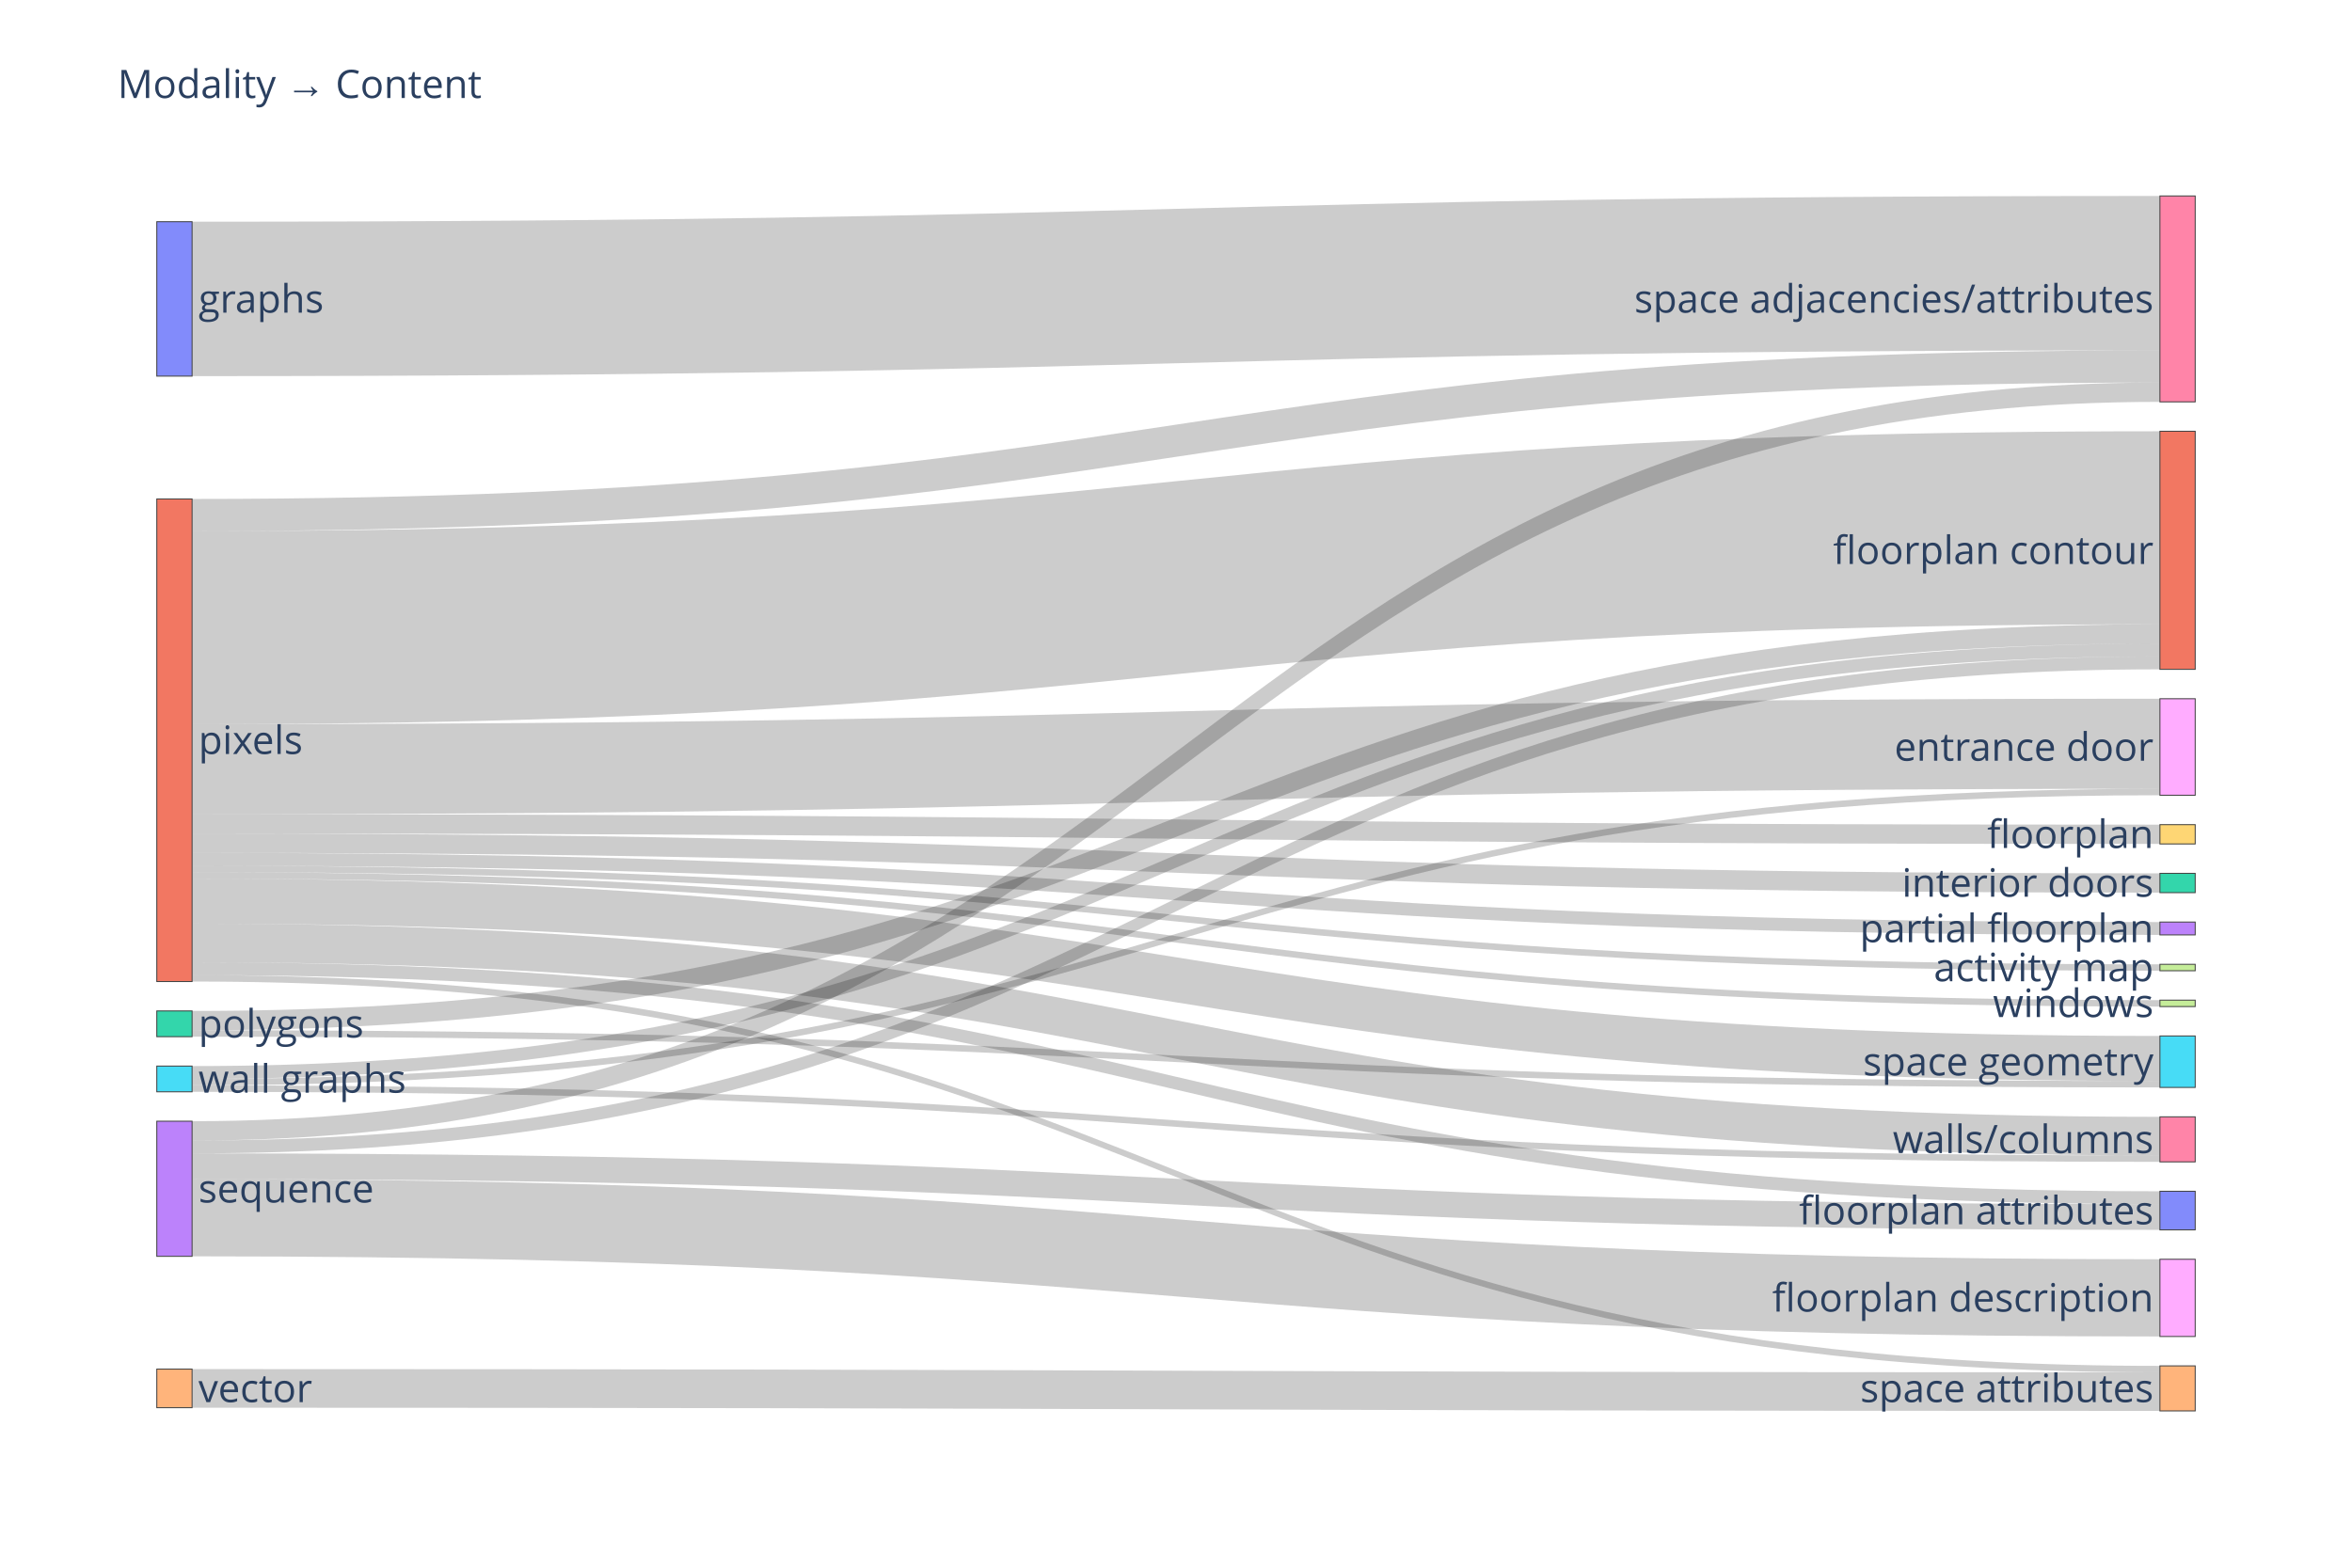
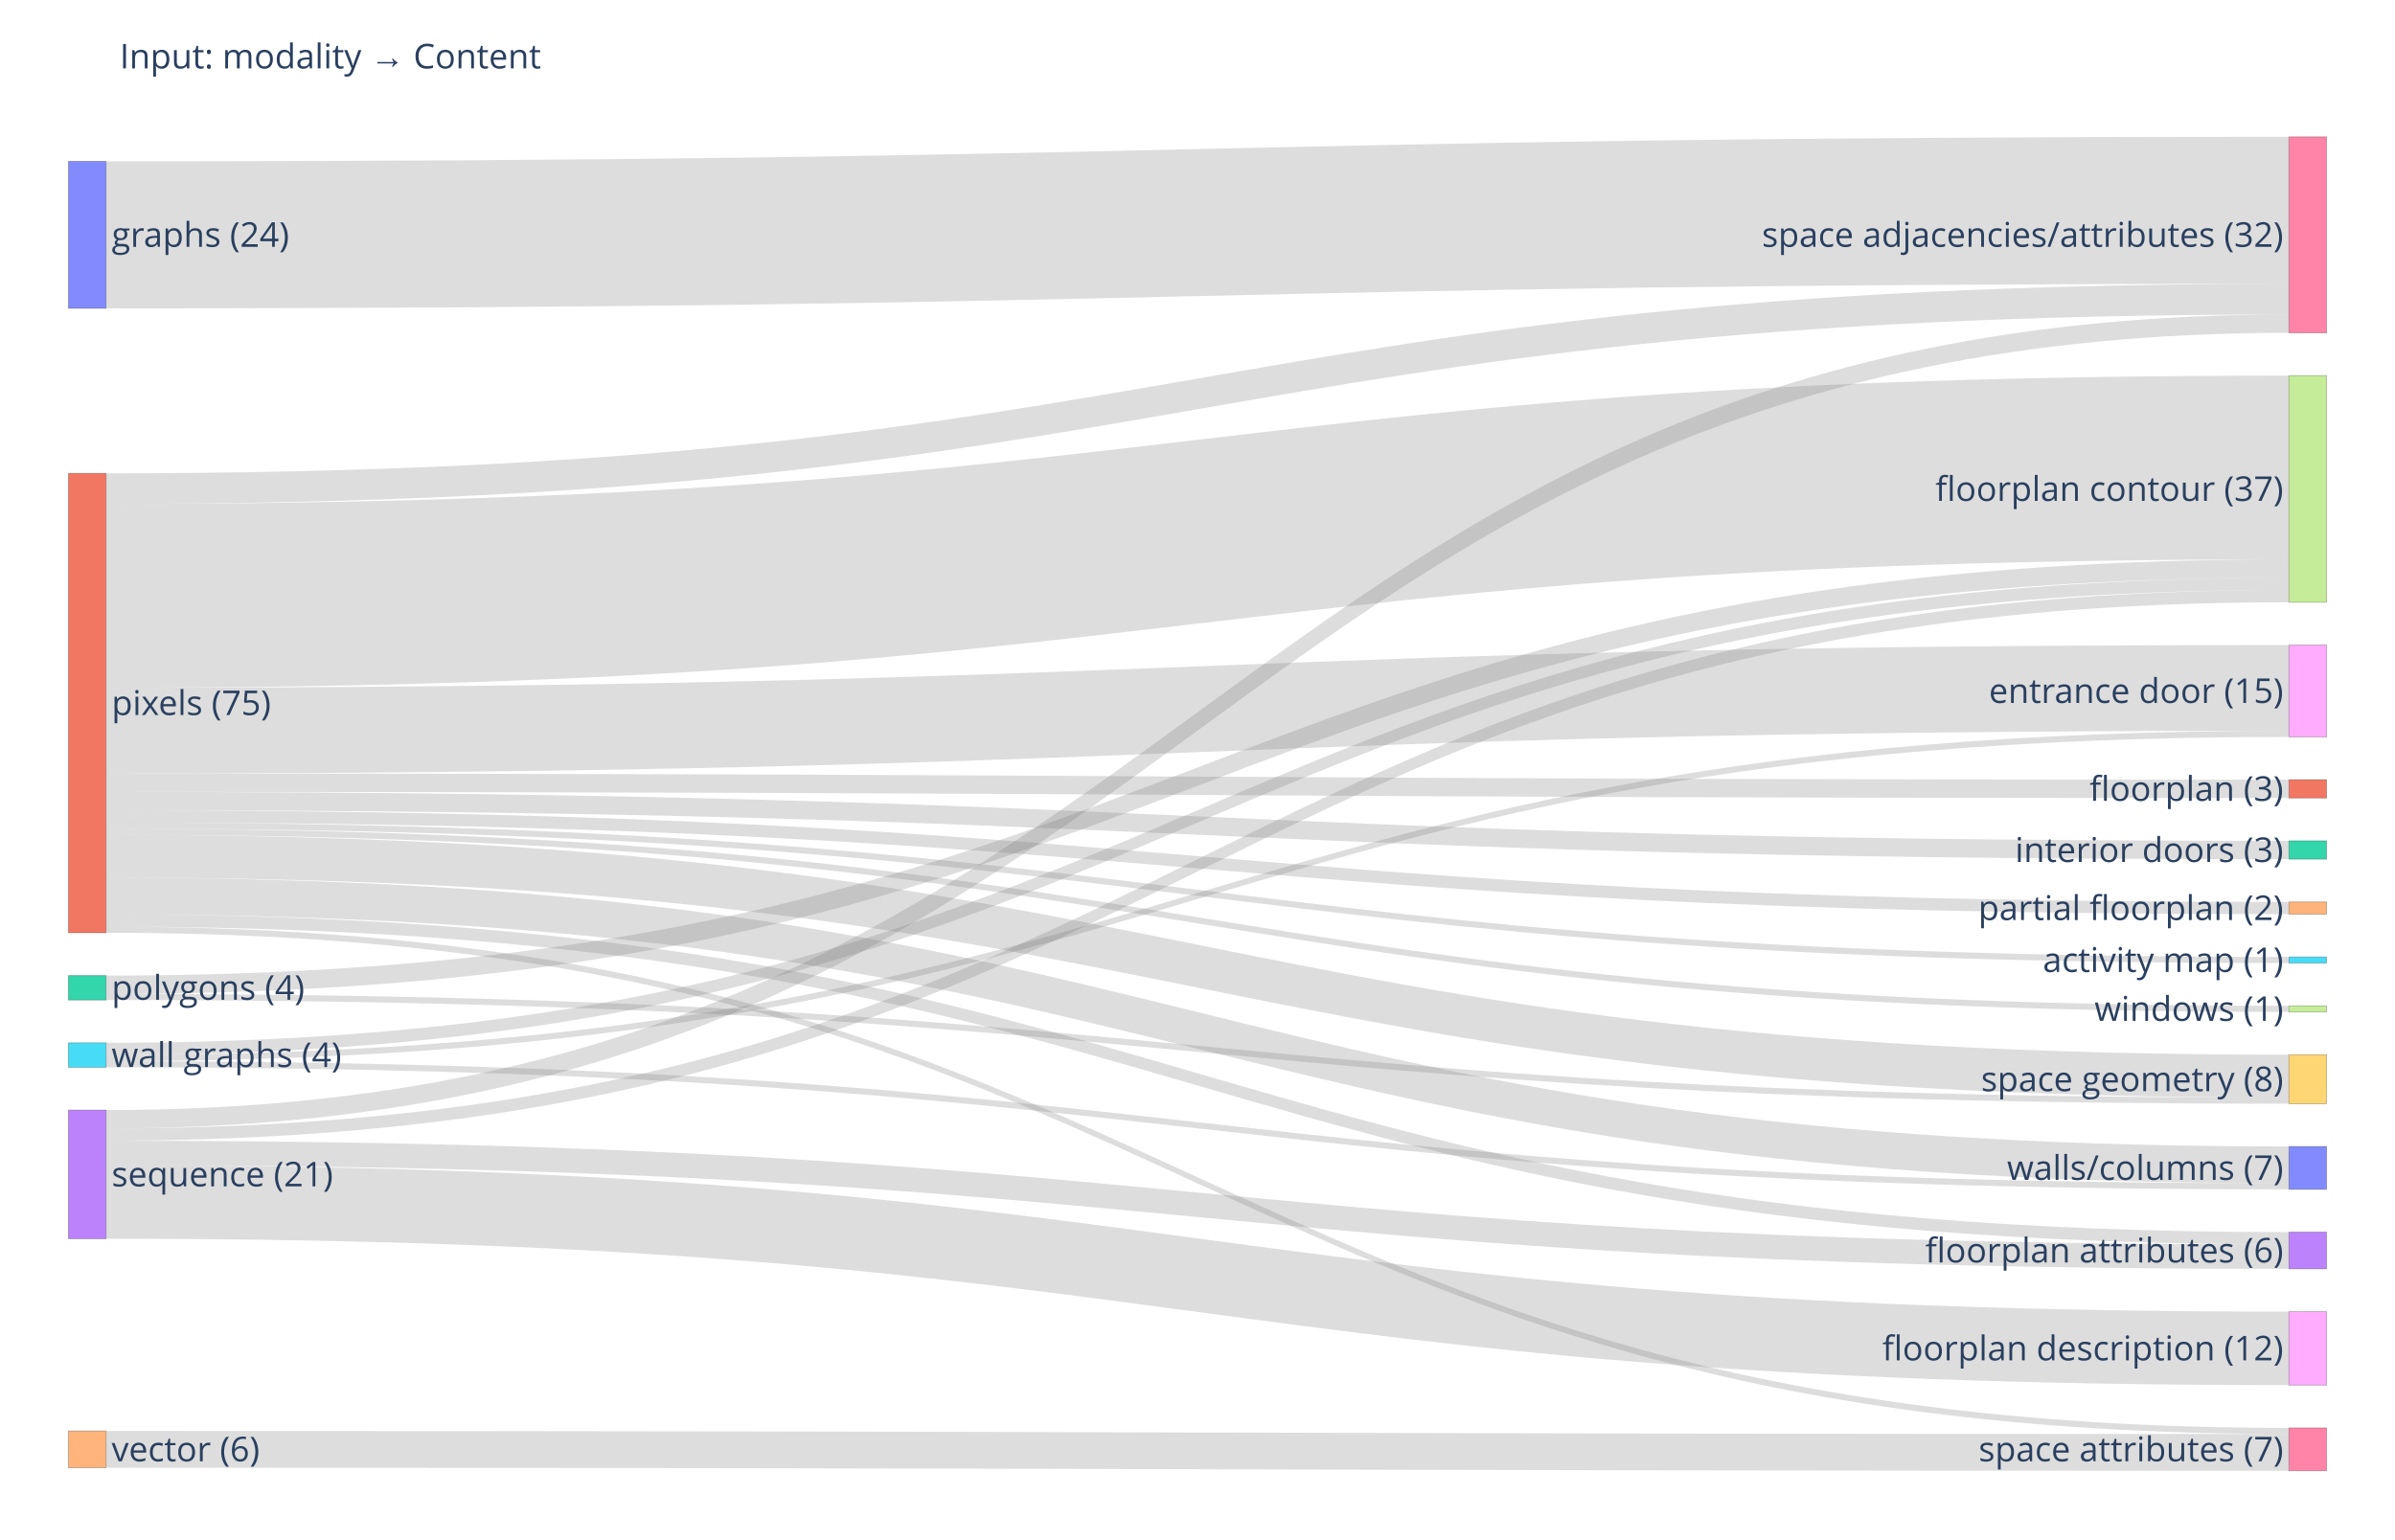
- <svg xmlns="http://www.w3.org/2000/svg" class="main-svg" width="4800" height="3200" style="" viewBox="0 0 1200 800">
-   <rect x="0" y="0" width="1200" height="800" style="fill: rgb(255, 255, 255); fill-opacity: 1;" />
-   <defs id="defs-47653d">
+ <svg xmlns="http://www.w3.org/2000/svg" class="main-svg" width="5600" height="3600" style="" viewBox="0 0 1400 900">
+   <rect x="0" y="0" width="1400" height="900" style="fill: rgb(255, 255, 255); fill-opacity: 1;" />
+   <defs id="defs-2adaa2">
    <g class="clips" />
    <g class="gradients" />
    <g class="patterns" />
  </defs>
  <g class="bglayer" />
  <g class="layer-below">
    <g class="imagelayer" />
    <g class="shapelayer" />
  </g>
  <g class="cartesianlayer" />
  <g class="polarlayer" />
  <g class="smithlayer" />
  <g class="ternarylayer" />
  <g class="geolayer" />
  <g class="funnelarealayer" />
  <g class="pielayer" />
  <g class="iciclelayer" />
  <g class="treemaplayer" />
  <g class="sunburstlayer" />
  <g class="glimages" />
-   <g class="sankey" transform="translate(80,100)matrix(1 0 0 1 0 0)" style="box-sizing: content-box; position: absolute; left: 0px; shape-rendering: geometricprecision; pointer-events: none;">
+   <g class="sankey" transform="translate(40,80)matrix(1 0 0 1 0 0)" style="box-sizing: content-box; position: absolute; left: 0px; shape-rendering: geometricprecision; pointer-events: none;">
    <g class="sankey-links" style="fill: none;">
-       <path class="sankey-link" d="M18,13.134C520,13.134 520,-4.689582056016661e-13 1022,-4.689582056016661e-13L1022,78.806C520,78.806 520,91.94 18,91.94Z" style="stroke: rgb(68, 68, 68); stroke-opacity: 1; fill: rgb(0, 0, 0); fill-opacity: 0.2; stroke-width: 0; opacity: 1;" />
-       <path class="sankey-link" d="M18,341.783C520,341.783 520,392.09 1022,392.09L1022,395.373C520,395.373 520,345.067 18,345.067Z" style="stroke: rgb(68, 68, 68); stroke-opacity: 1; fill: rgb(0, 0, 0); fill-opacity: 0.2; stroke-width: 0; opacity: 1;" />
-       <path class="sankey-link" d="M18,269.544C520,269.544 520,256.567 1022,256.567L1022,302.537C520,302.537 520,315.514 18,315.514Z" style="stroke: rgb(68, 68, 68); stroke-opacity: 1; fill: rgb(0, 0, 0); fill-opacity: 0.2; stroke-width: 0; opacity: 1;" />
-       <path class="sankey-link" d="M18,315.514C520,315.514 520,320.821 1022,320.821L1022,330.672C520,330.672 520,325.365 18,325.365Z" style="stroke: rgb(68, 68, 68); stroke-opacity: 1; fill: rgb(0, 0, 0); fill-opacity: 0.2; stroke-width: 0; opacity: 1;" />
-       <path class="sankey-link" d="M18,391.037C520,391.037 520,507.91 1022,507.91L1022,514.478C520,514.478 520,397.604 18,397.604Z" style="stroke: rgb(68, 68, 68); stroke-opacity: 1; fill: rgb(0, 0, 0); fill-opacity: 0.2; stroke-width: 0; opacity: 1;" />
-       <path class="sankey-link" d="M18,171.037C520,171.037 520,120.075 1022,120.075L1022,218.582C520,218.582 520,269.544 18,269.544Z" style="stroke: rgb(68, 68, 68); stroke-opacity: 1; fill: rgb(0, 0, 0); fill-opacity: 0.2; stroke-width: 0; opacity: 1;" />
-       <path class="sankey-link" d="M18,325.365C520,325.365 520,345.672 1022,345.672L1022,355.522C520,355.522 520,335.216 18,335.216Z" style="stroke: rgb(68, 68, 68); stroke-opacity: 1; fill: rgb(0, 0, 0); fill-opacity: 0.2; stroke-width: 0; opacity: 1;" />
-       <path class="sankey-link" d="M18,335.216C520,335.216 520,370.522 1022,370.522L1022,377.09C520,377.09 520,341.783 18,341.783Z" style="stroke: rgb(68, 68, 68); stroke-opacity: 1; fill: rgb(0, 0, 0); fill-opacity: 0.2; stroke-width: 0; opacity: 1;" />
-       <path class="sankey-link" d="M18,154.619C520,154.619 520,78.806 1022,78.806L1022,95.224C520,95.224 520,171.037 18,171.037Z" style="stroke: rgb(68, 68, 68); stroke-opacity: 1; fill: rgb(0, 0, 0); fill-opacity: 0.2; stroke-width: 0; opacity: 1;" />
-       <path class="sankey-link" d="M18,397.604C520,397.604 520,597.015 1022,597.015L1022,600.299C520,600.299 520,400.888 18,400.888Z" style="stroke: rgb(68, 68, 68); stroke-opacity: 1; fill: rgb(0, 0, 0); fill-opacity: 0.2; stroke-width: 0; opacity: 1;" />
-       <path class="sankey-link" d="M18,348.35C520,348.35 520,428.657 1022,428.657L1022,451.642C520,451.642 520,371.335 18,371.335Z" style="stroke: rgb(68, 68, 68); stroke-opacity: 1; fill: rgb(0, 0, 0); fill-opacity: 0.2; stroke-width: 0; opacity: 1;" />
-       <path class="sankey-link" d="M18,371.335C520,371.335 520,469.925 1022,469.925L1022,489.627C520,489.627 520,391.037 18,391.037Z" style="stroke: rgb(68, 68, 68); stroke-opacity: 1; fill: rgb(0, 0, 0); fill-opacity: 0.2; stroke-width: 0; opacity: 1;" />
-       <path class="sankey-link" d="M18,345.067C520,345.067 520,410.373 1022,410.373L1022,413.657C520,413.657 520,348.35 18,348.35Z" style="stroke: rgb(68, 68, 68); stroke-opacity: 1; fill: rgb(0, 0, 0); fill-opacity: 0.2; stroke-width: 0; opacity: 1;" />
-       <path class="sankey-link" d="M18,415.888C520,415.888 520,218.582 1022,218.582L1022,228.433C520,228.433 520,425.738 18,425.738Z" style="stroke: rgb(68, 68, 68); stroke-opacity: 1; fill: rgb(0, 0, 0); fill-opacity: 0.2; stroke-width: 0; opacity: 1;" />
-       <path class="sankey-link" d="M18,425.738C520,425.738 520,451.642 1022,451.642L1022,454.925C520,454.925 520,429.022 18,429.022Z" style="stroke: rgb(68, 68, 68); stroke-opacity: 1; fill: rgb(0, 0, 0); fill-opacity: 0.2; stroke-width: 0; opacity: 1;" />
-       <path class="sankey-link" d="M18,488.574C520,488.574 520,514.478 1022,514.478L1022,527.612C520,527.612 520,501.708 18,501.708Z" style="stroke: rgb(68, 68, 68); stroke-opacity: 1; fill: rgb(0, 0, 0); fill-opacity: 0.2; stroke-width: 0; opacity: 1;" />
-       <path class="sankey-link" d="M18,482.007C520,482.007 520,235 1022,235L1022,241.567C520,241.567 520,488.574 18,488.574Z" style="stroke: rgb(68, 68, 68); stroke-opacity: 1; fill: rgb(0, 0, 0); fill-opacity: 0.2; stroke-width: 0; opacity: 1;" />
-       <path class="sankey-link" d="M18,501.708C520,501.708 520,542.612 1022,542.612L1022,582.015C520,582.015 520,541.111 18,541.111Z" style="stroke: rgb(68, 68, 68); stroke-opacity: 1; fill: rgb(0, 0, 0); fill-opacity: 0.2; stroke-width: 0; opacity: 1;" />
-       <path class="sankey-link" d="M18,472.156C520,472.156 520,95.224 1022,95.224L1022,105.075C520,105.075 520,482.007 18,482.007Z" style="stroke: rgb(68, 68, 68); stroke-opacity: 1; fill: rgb(0, 0, 0); fill-opacity: 0.2; stroke-width: 0; opacity: 1;" />
-       <path class="sankey-link" d="M18,598.657C520,598.657 520,600.299 1022,600.299L1022,620C520,620 520,618.358 18,618.358Z" style="stroke: rgb(68, 68, 68); stroke-opacity: 1; fill: rgb(0, 0, 0); fill-opacity: 0.2; stroke-width: 0; opacity: 1;" />
-       <path class="sankey-link" d="M18,450.589C520,450.589 520,302.537 1022,302.537L1022,305.821C520,305.821 520,453.873 18,453.873Z" style="stroke: rgb(68, 68, 68); stroke-opacity: 1; fill: rgb(0, 0, 0); fill-opacity: 0.2; stroke-width: 0; opacity: 1;" />
-       <path class="sankey-link" d="M18,444.022C520,444.022 520,228.433 1022,228.433L1022,235C520,235 520,450.589 18,450.589Z" style="stroke: rgb(68, 68, 68); stroke-opacity: 1; fill: rgb(0, 0, 0); fill-opacity: 0.2; stroke-width: 0; opacity: 1;" />
-       <path class="sankey-link" d="M18,453.873C520,453.873 520,489.627 1022,489.627L1022,492.91C520,492.91 520,457.156 18,457.156Z" style="stroke: rgb(68, 68, 68); stroke-opacity: 1; fill: rgb(0, 0, 0); fill-opacity: 0.2; stroke-width: 0; opacity: 1;" />
+       <path class="sankey-link" d="M22,14.328C660,14.328 660,-2.842170943040401e-14 1298,-2.842170943040401e-14L1298,85.97C660,85.97 660,100.299 22,100.299Z" style="stroke: rgb(68, 68, 68); stroke-opacity: 1; fill: rgb(120, 120, 120); fill-opacity: 0.25; stroke-width: 0; opacity: 1;" />
+       <path class="sankey-link" d="M22,214.683C660,214.683 660,139.627 1298,139.627L1298,247.09C660,247.09 660,322.145 22,322.145Z" style="stroke: rgb(68, 68, 68); stroke-opacity: 1; fill: rgb(120, 120, 120); fill-opacity: 0.25; stroke-width: 0; opacity: 1;" />
+       <path class="sankey-link" d="M22,322.145C660,322.145 660,297.164 1298,297.164L1298,347.313C660,347.313 660,372.295 22,372.295Z" style="stroke: rgb(68, 68, 68); stroke-opacity: 1; fill: rgb(120, 120, 120); fill-opacity: 0.25; stroke-width: 0; opacity: 1;" />
+       <path class="sankey-link" d="M22,408.115C660,408.115 660,536.716 1298,536.716L1298,561.791C660,561.791 660,433.19 22,433.19Z" style="stroke: rgb(68, 68, 68); stroke-opacity: 1; fill: rgb(120, 120, 120); fill-opacity: 0.25; stroke-width: 0; opacity: 1;" />
+       <path class="sankey-link" d="M22,433.19C660,433.19 660,590.373 1298,590.373L1298,611.866C660,611.866 660,454.683 22,454.683Z" style="stroke: rgb(68, 68, 68); stroke-opacity: 1; fill: rgb(120, 120, 120); fill-opacity: 0.25; stroke-width: 0; opacity: 1;" />
+       <path class="sankey-link" d="M22,196.772C660,196.772 660,85.97 1298,85.97L1298,103.881C660,103.881 660,214.683 22,214.683Z" style="stroke: rgb(68, 68, 68); stroke-opacity: 1; fill: rgb(120, 120, 120); fill-opacity: 0.25; stroke-width: 0; opacity: 1;" />
+       <path class="sankey-link" d="M22,372.295C660,372.295 660,375.896 1298,375.896L1298,386.642C660,386.642 660,383.041 22,383.041Z" style="stroke: rgb(68, 68, 68); stroke-opacity: 1; fill: rgb(120, 120, 120); fill-opacity: 0.25; stroke-width: 0; opacity: 1;" />
+       <path class="sankey-link" d="M22,383.041C660,383.041 660,411.642 1298,411.642L1298,422.388C660,422.388 660,393.787 22,393.787Z" style="stroke: rgb(68, 68, 68); stroke-opacity: 1; fill: rgb(120, 120, 120); fill-opacity: 0.25; stroke-width: 0; opacity: 1;" />
+       <path class="sankey-link" d="M22,454.683C660,454.683 660,640.448 1298,640.448L1298,647.612C660,647.612 660,461.847 22,461.847Z" style="stroke: rgb(68, 68, 68); stroke-opacity: 1; fill: rgb(120, 120, 120); fill-opacity: 0.25; stroke-width: 0; opacity: 1;" />
+       <path class="sankey-link" d="M22,393.787C660,393.787 660,447.388 1298,447.388L1298,454.552C660,454.552 660,400.951 22,400.951Z" style="stroke: rgb(68, 68, 68); stroke-opacity: 1; fill: rgb(120, 120, 120); fill-opacity: 0.25; stroke-width: 0; opacity: 1;" />
+       <path class="sankey-link" d="M22,400.951C660,400.951 660,479.552 1298,479.552L1298,483.134C660,483.134 660,404.533 22,404.533Z" style="stroke: rgb(68, 68, 68); stroke-opacity: 1; fill: rgb(120, 120, 120); fill-opacity: 0.25; stroke-width: 0; opacity: 1;" />
+       <path class="sankey-link" d="M22,461.847C660,461.847 660,754.925 1298,754.925L1298,758.507C660,758.507 660,465.429 22,465.429Z" style="stroke: rgb(68, 68, 68); stroke-opacity: 1; fill: rgb(120, 120, 120); fill-opacity: 0.25; stroke-width: 0; opacity: 1;" />
+       <path class="sankey-link" d="M22,404.533C660,404.533 660,508.134 1298,508.134L1298,511.716C660,511.716 660,408.115 22,408.115Z" style="stroke: rgb(68, 68, 68); stroke-opacity: 1; fill: rgb(120, 120, 120); fill-opacity: 0.25; stroke-width: 0; opacity: 1;" />
+       <path class="sankey-link" d="M22,490.429C660,490.429 660,247.09 1298,247.09L1298,257.836C660,257.836 660,501.175 22,501.175Z" style="stroke: rgb(68, 68, 68); stroke-opacity: 1; fill: rgb(120, 120, 120); fill-opacity: 0.25; stroke-width: 0; opacity: 1;" />
+       <path class="sankey-link" d="M22,501.175C660,501.175 660,561.791 1298,561.791L1298,565.373C660,565.373 660,504.757 22,504.757Z" style="stroke: rgb(68, 68, 68); stroke-opacity: 1; fill: rgb(120, 120, 120); fill-opacity: 0.25; stroke-width: 0; opacity: 1;" />
+       <path class="sankey-link" d="M22,601.324C660,601.324 660,686.94 1298,686.94L1298,729.925C660,729.925 660,644.309 22,644.309Z" style="stroke: rgb(68, 68, 68); stroke-opacity: 1; fill: rgb(120, 120, 120); fill-opacity: 0.25; stroke-width: 0; opacity: 1;" />
+       <path class="sankey-link" d="M22,586.996C660,586.996 660,647.612 1298,647.612L1298,661.94C660,661.94 660,601.324 22,601.324Z" style="stroke: rgb(68, 68, 68); stroke-opacity: 1; fill: rgb(120, 120, 120); fill-opacity: 0.25; stroke-width: 0; opacity: 1;" />
+       <path class="sankey-link" d="M22,569.086C660,569.086 660,103.881 1298,103.881L1298,114.627C660,114.627 660,579.832 22,579.832Z" style="stroke: rgb(68, 68, 68); stroke-opacity: 1; fill: rgb(120, 120, 120); fill-opacity: 0.25; stroke-width: 0; opacity: 1;" />
+       <path class="sankey-link" d="M22,579.832C660,579.832 660,265 1298,265L1298,272.164C660,272.164 660,586.996 22,586.996Z" style="stroke: rgb(68, 68, 68); stroke-opacity: 1; fill: rgb(120, 120, 120); fill-opacity: 0.25; stroke-width: 0; opacity: 1;" />
+       <path class="sankey-link" d="M22,756.716C660,756.716 660,758.507 1298,758.507L1298,780C660,780 660,778.209 22,778.209Z" style="stroke: rgb(68, 68, 68); stroke-opacity: 1; fill: rgb(120, 120, 120); fill-opacity: 0.25; stroke-width: 0; opacity: 1;" />
+       <path class="sankey-link" d="M22,529.757C660,529.757 660,257.836 1298,257.836L1298,265C660,265 660,536.921 22,536.921Z" style="stroke: rgb(68, 68, 68); stroke-opacity: 1; fill: rgb(120, 120, 120); fill-opacity: 0.25; stroke-width: 0; opacity: 1;" />
+       <path class="sankey-link" d="M22,536.921C660,536.921 660,347.313 1298,347.313L1298,350.896C660,350.896 660,540.503 22,540.503Z" style="stroke: rgb(68, 68, 68); stroke-opacity: 1; fill: rgb(120, 120, 120); fill-opacity: 0.25; stroke-width: 0; opacity: 1;" />
+       <path class="sankey-link" d="M22,540.503C660,540.503 660,611.866 1298,611.866L1298,615.448C660,615.448 660,544.086 22,544.086Z" style="stroke: rgb(68, 68, 68); stroke-opacity: 1; fill: rgb(120, 120, 120); fill-opacity: 0.25; stroke-width: 0; opacity: 1;" />
    </g>
    <g class="sankey-node-set" style="cursor: move;">
-       <g class="sankey-node" transform="translate(0.000,13.134)" style="opacity: 1;">
-         <rect class="node-rect" width="18" height="78.806" style="stroke-width: 0.5; stroke: rgb(68, 68, 68); stroke-opacity: 1; fill: rgb(99, 110, 250); fill-opacity: 0.8;" />
-         <text class="node-label" data-notex="1" x="0" y="0" text-anchor="start" transform="translate(21.25,46.40299)" style="cursor: default; font-family: 'Open Sans', verdana, arial, sans-serif; font-size: 20px; fill: rgb(42, 63, 95); fill-opacity: 1; text-shadow: rgb(255, 255, 255) 1px 1px 1px, rgb(255, 255, 255) -1px -1px 1px, rgb(255, 255, 255) 1px -1px 1px, rgb(255, 255, 255) -1px 1px 1px; white-space: pre;">graphs</text>
+       <g class="sankey-node" transform="translate(0.000,14.328)" style="opacity: 1;">
+         <rect class="node-rect" width="22" height="85.97" style="stroke-width: 0.5; stroke: rgb(0, 0, 0); stroke-opacity: 0.25; fill: rgb(99, 110, 250); fill-opacity: 0.8;" />
+         <text class="node-label" data-notex="1" x="0" y="0" text-anchor="start" transform="translate(25.25,49.98507)" style="cursor: default; font-family: 'Open Sans', verdana, arial, sans-serif; font-size: 20px; fill: rgb(42, 63, 95); fill-opacity: 1; text-shadow: rgb(255, 255, 255) 1px 1px 1px, rgb(255, 255, 255) -1px -1px 1px, rgb(255, 255, 255) 1px -1px 1px, rgb(255, 255, 255) -1px 1px 1px; white-space: pre;">graphs (24)</text>
      </g>
-       <g class="sankey-node" transform="translate(0.000,154.619)" style="opacity: 1;">
-         <rect class="node-rect" width="18" height="246.269" style="stroke-width: 0.5; stroke: rgb(68, 68, 68); stroke-opacity: 1; fill: rgb(239, 85, 59); fill-opacity: 0.8;" />
-         <text class="node-label" data-notex="1" x="0" y="0" text-anchor="start" transform="translate(21.25,130.1343)" style="cursor: default; font-family: 'Open Sans', verdana, arial, sans-serif; font-size: 20px; fill: rgb(42, 63, 95); fill-opacity: 1; text-shadow: rgb(255, 255, 255) 1px 1px 1px, rgb(255, 255, 255) -1px -1px 1px, rgb(255, 255, 255) 1px -1px 1px, rgb(255, 255, 255) -1px 1px 1px; white-space: pre;">pixels</text>
+       <g class="sankey-node" transform="translate(0.000,196.772)" style="opacity: 1;">
+         <rect class="node-rect" width="22" height="268.657" style="stroke-width: 0.5; stroke: rgb(0, 0, 0); stroke-opacity: 0.25; fill: rgb(239, 85, 59); fill-opacity: 0.8;" />
+         <text class="node-label" data-notex="1" x="0" y="0" text-anchor="start" transform="translate(25.25,141.3284)" style="cursor: default; font-family: 'Open Sans', verdana, arial, sans-serif; font-size: 20px; fill: rgb(42, 63, 95); fill-opacity: 1; text-shadow: rgb(255, 255, 255) 1px 1px 1px, rgb(255, 255, 255) -1px -1px 1px, rgb(255, 255, 255) 1px -1px 1px, rgb(255, 255, 255) -1px 1px 1px; white-space: pre;">pixels (75)</text>
      </g>
-       <g class="sankey-node" transform="translate(0.000,415.888)" style="opacity: 1;">
-         <rect class="node-rect" width="18" height="13.134" style="stroke-width: 0.5; stroke: rgb(68, 68, 68); stroke-opacity: 1; fill: rgb(0, 204, 150); fill-opacity: 0.8;" />
-         <text class="node-label" data-notex="1" x="0" y="0" text-anchor="start" transform="translate(21.25,13.56716)" style="cursor: default; font-family: 'Open Sans', verdana, arial, sans-serif; font-size: 20px; fill: rgb(42, 63, 95); fill-opacity: 1; text-shadow: rgb(255, 255, 255) 1px 1px 1px, rgb(255, 255, 255) -1px -1px 1px, rgb(255, 255, 255) 1px -1px 1px, rgb(255, 255, 255) -1px 1px 1px; white-space: pre;">polygons</text>
+       <g class="sankey-node" transform="translate(0.000,490.429)" style="opacity: 1;">
+         <rect class="node-rect" width="22" height="14.328" style="stroke-width: 0.5; stroke: rgb(0, 0, 0); stroke-opacity: 0.25; fill: rgb(0, 204, 150); fill-opacity: 0.8;" />
+         <text class="node-label" data-notex="1" x="0" y="0" text-anchor="start" transform="translate(25.25,14.16418)" style="cursor: default; font-family: 'Open Sans', verdana, arial, sans-serif; font-size: 20px; fill: rgb(42, 63, 95); fill-opacity: 1; text-shadow: rgb(255, 255, 255) 1px 1px 1px, rgb(255, 255, 255) -1px -1px 1px, rgb(255, 255, 255) 1px -1px 1px, rgb(255, 255, 255) -1px 1px 1px; white-space: pre;">polygons (4)</text>
      </g>
-       <g class="sankey-node" transform="translate(0.000,472.156)" style="opacity: 1;">
-         <rect class="node-rect" width="18" height="68.955" style="stroke-width: 0.5; stroke: rgb(68, 68, 68); stroke-opacity: 1; fill: rgb(171, 99, 250); fill-opacity: 0.8;" />
-         <text class="node-label" data-notex="1" x="0" y="0" text-anchor="start" transform="translate(21.25,41.47761)" style="cursor: default; font-family: 'Open Sans', verdana, arial, sans-serif; font-size: 20px; fill: rgb(42, 63, 95); fill-opacity: 1; text-shadow: rgb(255, 255, 255) 1px 1px 1px, rgb(255, 255, 255) -1px -1px 1px, rgb(255, 255, 255) 1px -1px 1px, rgb(255, 255, 255) -1px 1px 1px; white-space: pre;">sequence</text>
+       <g class="sankey-node" transform="translate(0.000,569.086)" style="opacity: 1;">
+         <rect class="node-rect" width="22" height="75.224" style="stroke-width: 0.5; stroke: rgb(0, 0, 0); stroke-opacity: 0.25; fill: rgb(171, 99, 250); fill-opacity: 0.8;" />
+         <text class="node-label" data-notex="1" x="0" y="0" text-anchor="start" transform="translate(25.25,44.61194)" style="cursor: default; font-family: 'Open Sans', verdana, arial, sans-serif; font-size: 20px; fill: rgb(42, 63, 95); fill-opacity: 1; text-shadow: rgb(255, 255, 255) 1px 1px 1px, rgb(255, 255, 255) -1px -1px 1px, rgb(255, 255, 255) 1px -1px 1px, rgb(255, 255, 255) -1px 1px 1px; white-space: pre;">sequence (21)</text>
      </g>
-       <g class="sankey-node" transform="translate(0.000,598.657)" style="opacity: 1;">
-         <rect class="node-rect" width="18" height="19.701" style="stroke-width: 0.5; stroke: rgb(68, 68, 68); stroke-opacity: 1; fill: rgb(255, 161, 90); fill-opacity: 0.8;" />
-         <text class="node-label" data-notex="1" x="0" y="0" text-anchor="start" transform="translate(21.25,16.85075)" style="cursor: default; font-family: 'Open Sans', verdana, arial, sans-serif; font-size: 20px; fill: rgb(42, 63, 95); fill-opacity: 1; text-shadow: rgb(255, 255, 255) 1px 1px 1px, rgb(255, 255, 255) -1px -1px 1px, rgb(255, 255, 255) 1px -1px 1px, rgb(255, 255, 255) -1px 1px 1px; white-space: pre;">vector</text>
+       <g class="sankey-node" transform="translate(0.000,756.716)" style="opacity: 1;">
+         <rect class="node-rect" width="22" height="21.493" style="stroke-width: 0.5; stroke: rgb(0, 0, 0); stroke-opacity: 0.25; fill: rgb(255, 161, 90); fill-opacity: 0.8;" />
+         <text class="node-label" data-notex="1" x="0" y="0" text-anchor="start" transform="translate(25.25,17.74627)" style="cursor: default; font-family: 'Open Sans', verdana, arial, sans-serif; font-size: 20px; fill: rgb(42, 63, 95); fill-opacity: 1; text-shadow: rgb(255, 255, 255) 1px 1px 1px, rgb(255, 255, 255) -1px -1px 1px, rgb(255, 255, 255) 1px -1px 1px, rgb(255, 255, 255) -1px 1px 1px; white-space: pre;">vector (6)</text>
      </g>
-       <g class="sankey-node" transform="translate(0.000,444.022)" style="opacity: 1;">
-         <rect class="node-rect" width="18" height="13.134" style="stroke-width: 0.5; stroke: rgb(68, 68, 68); stroke-opacity: 1; fill: rgb(25, 211, 243); fill-opacity: 0.8;" />
-         <text class="node-label" data-notex="1" x="0" y="0" text-anchor="start" transform="translate(21.25,13.56716)" style="cursor: default; font-family: 'Open Sans', verdana, arial, sans-serif; font-size: 20px; fill: rgb(42, 63, 95); fill-opacity: 1; text-shadow: rgb(255, 255, 255) 1px 1px 1px, rgb(255, 255, 255) -1px -1px 1px, rgb(255, 255, 255) 1px -1px 1px, rgb(255, 255, 255) -1px 1px 1px; white-space: pre;">wall graphs</text>
+       <g class="sankey-node" transform="translate(0.000,529.757)" style="opacity: 1;">
+         <rect class="node-rect" width="22" height="14.328" style="stroke-width: 0.5; stroke: rgb(0, 0, 0); stroke-opacity: 0.25; fill: rgb(25, 211, 243); fill-opacity: 0.8;" />
+         <text class="node-label" data-notex="1" x="0" y="0" text-anchor="start" transform="translate(25.25,14.16418)" style="cursor: default; font-family: 'Open Sans', verdana, arial, sans-serif; font-size: 20px; fill: rgb(42, 63, 95); fill-opacity: 1; text-shadow: rgb(255, 255, 255) 1px 1px 1px, rgb(255, 255, 255) -1px -1px 1px, rgb(255, 255, 255) 1px -1px 1px, rgb(255, 255, 255) -1px 1px 1px; white-space: pre;">wall graphs (4)</text>
      </g>
-       <g class="sankey-node" transform="translate(1022.000,-0.000)" style="opacity: 1;">
-         <rect class="node-rect" width="18" height="105.075" style="stroke-width: 0.5; stroke: rgb(68, 68, 68); stroke-opacity: 1; fill: rgb(255, 102, 146); fill-opacity: 0.8;" />
-         <text class="node-label" data-notex="1" x="0" y="0" text-anchor="end" transform="translate(-3.25,59.53731)" style="cursor: default; font-family: 'Open Sans', verdana, arial, sans-serif; font-size: 20px; fill: rgb(42, 63, 95); fill-opacity: 1; text-shadow: rgb(255, 255, 255) 1px 1px 1px, rgb(255, 255, 255) -1px -1px 1px, rgb(255, 255, 255) 1px -1px 1px, rgb(255, 255, 255) -1px 1px 1px; white-space: pre;">space adjacencies/attributes</text>
+       <g class="sankey-node" transform="translate(1298.000,-0.000)" style="opacity: 1;">
+         <rect class="node-rect" width="22" height="114.627" style="stroke-width: 0.5; stroke: rgb(0, 0, 0); stroke-opacity: 0.25; fill: rgb(255, 102, 146); fill-opacity: 0.8;" />
+         <text class="node-label" data-notex="1" x="0" y="0" text-anchor="end" transform="translate(-3.25,64.31343)" style="cursor: default; font-family: 'Open Sans', verdana, arial, sans-serif; font-size: 20px; fill: rgb(42, 63, 95); fill-opacity: 1; text-shadow: rgb(255, 255, 255) 1px 1px 1px, rgb(255, 255, 255) -1px -1px 1px, rgb(255, 255, 255) 1px -1px 1px, rgb(255, 255, 255) -1px 1px 1px; white-space: pre;">space adjacencies/attributes (32)</text>
      </g>
-       <g class="sankey-node" transform="translate(1022.000,392.090)" style="opacity: 1;">
-         <rect class="node-rect" width="18" height="3.284" style="stroke-width: 0.5; stroke: rgb(68, 68, 68); stroke-opacity: 1; fill: rgb(182, 232, 128); fill-opacity: 0.8;" />
-         <text class="node-label" data-notex="1" x="0" y="0" text-anchor="end" transform="translate(-3.25,8.641791)" style="cursor: default; font-family: 'Open Sans', verdana, arial, sans-serif; font-size: 20px; fill: rgb(42, 63, 95); fill-opacity: 1; text-shadow: rgb(255, 255, 255) 1px 1px 1px, rgb(255, 255, 255) -1px -1px 1px, rgb(255, 255, 255) 1px -1px 1px, rgb(255, 255, 255) -1px 1px 1px; white-space: pre;">activity map</text>
+       <g class="sankey-node" transform="translate(1298.000,139.627)" style="opacity: 1;">
+         <rect class="node-rect" width="22" height="132.537" style="stroke-width: 0.5; stroke: rgb(0, 0, 0); stroke-opacity: 0.25; fill: rgb(182, 232, 128); fill-opacity: 0.8;" />
+         <text class="node-label" data-notex="1" x="0" y="0" text-anchor="end" transform="translate(-3.25,73.26866)" style="cursor: default; font-family: 'Open Sans', verdana, arial, sans-serif; font-size: 20px; fill: rgb(42, 63, 95); fill-opacity: 1; text-shadow: rgb(255, 255, 255) 1px 1px 1px, rgb(255, 255, 255) -1px -1px 1px, rgb(255, 255, 255) 1px -1px 1px, rgb(255, 255, 255) -1px 1px 1px; white-space: pre;">floorplan contour (37)</text>
      </g>
-       <g class="sankey-node" transform="translate(1022.000,256.567)" style="opacity: 1;">
-         <rect class="node-rect" width="18" height="49.254" style="stroke-width: 0.5; stroke: rgb(68, 68, 68); stroke-opacity: 1; fill: rgb(255, 151, 255); fill-opacity: 0.8;" />
-         <text class="node-label" data-notex="1" x="0" y="0" text-anchor="end" transform="translate(-3.25,31.62687)" style="cursor: default; font-family: 'Open Sans', verdana, arial, sans-serif; font-size: 20px; fill: rgb(42, 63, 95); fill-opacity: 1; text-shadow: rgb(255, 255, 255) 1px 1px 1px, rgb(255, 255, 255) -1px -1px 1px, rgb(255, 255, 255) 1px -1px 1px, rgb(255, 255, 255) -1px 1px 1px; white-space: pre;">entrance door</text>
+       <g class="sankey-node" transform="translate(1298.000,297.164)" style="opacity: 1;">
+         <rect class="node-rect" width="22" height="53.731" style="stroke-width: 0.5; stroke: rgb(0, 0, 0); stroke-opacity: 0.25; fill: rgb(255, 151, 255); fill-opacity: 0.8;" />
+         <text class="node-label" data-notex="1" x="0" y="0" text-anchor="end" transform="translate(-3.25,33.86567)" style="cursor: default; font-family: 'Open Sans', verdana, arial, sans-serif; font-size: 20px; fill: rgb(42, 63, 95); fill-opacity: 1; text-shadow: rgb(255, 255, 255) 1px 1px 1px, rgb(255, 255, 255) -1px -1px 1px, rgb(255, 255, 255) 1px -1px 1px, rgb(255, 255, 255) -1px 1px 1px; white-space: pre;">entrance door (15)</text>
      </g>
-       <g class="sankey-node" transform="translate(1022.000,320.821)" style="opacity: 1;">
-         <rect class="node-rect" width="18" height="9.851" style="stroke-width: 0.5; stroke: rgb(68, 68, 68); stroke-opacity: 1; fill: rgb(254, 203, 82); fill-opacity: 0.8;" />
-         <text class="node-label" data-notex="1" x="0" y="0" text-anchor="end" transform="translate(-3.25,11.92537)" style="cursor: default; font-family: 'Open Sans', verdana, arial, sans-serif; font-size: 20px; fill: rgb(42, 63, 95); fill-opacity: 1; text-shadow: rgb(255, 255, 255) 1px 1px 1px, rgb(255, 255, 255) -1px -1px 1px, rgb(255, 255, 255) 1px -1px 1px, rgb(255, 255, 255) -1px 1px 1px; white-space: pre;">floorplan</text>
+       <g class="sankey-node" transform="translate(1298.000,536.716)" style="opacity: 1;">
+         <rect class="node-rect" width="22" height="28.657" style="stroke-width: 0.5; stroke: rgb(0, 0, 0); stroke-opacity: 0.25; fill: rgb(254, 203, 82); fill-opacity: 0.8;" />
+         <text class="node-label" data-notex="1" x="0" y="0" text-anchor="end" transform="translate(-3.25,21.32836)" style="cursor: default; font-family: 'Open Sans', verdana, arial, sans-serif; font-size: 20px; fill: rgb(42, 63, 95); fill-opacity: 1; text-shadow: rgb(255, 255, 255) 1px 1px 1px, rgb(255, 255, 255) -1px -1px 1px, rgb(255, 255, 255) 1px -1px 1px, rgb(255, 255, 255) -1px 1px 1px; white-space: pre;">space geometry (8)</text>
      </g>
-       <g class="sankey-node" transform="translate(1022.000,507.910)" style="opacity: 1;">
-         <rect class="node-rect" width="18" height="19.701" style="stroke-width: 0.5; stroke: rgb(68, 68, 68); stroke-opacity: 1; fill: rgb(99, 110, 250); fill-opacity: 0.8;" />
-         <text class="node-label" data-notex="1" x="0" y="0" text-anchor="end" transform="translate(-3.25,16.85075)" style="cursor: default; font-family: 'Open Sans', verdana, arial, sans-serif; font-size: 20px; fill: rgb(42, 63, 95); fill-opacity: 1; text-shadow: rgb(255, 255, 255) 1px 1px 1px, rgb(255, 255, 255) -1px -1px 1px, rgb(255, 255, 255) 1px -1px 1px, rgb(255, 255, 255) -1px 1px 1px; white-space: pre;">floorplan attributes</text>
+       <g class="sankey-node" transform="translate(1298.000,590.373)" style="opacity: 1;">
+         <rect class="node-rect" width="22" height="25.075" style="stroke-width: 0.5; stroke: rgb(0, 0, 0); stroke-opacity: 0.25; fill: rgb(99, 110, 250); fill-opacity: 0.8;" />
+         <text class="node-label" data-notex="1" x="0" y="0" text-anchor="end" transform="translate(-3.25,19.53731)" style="cursor: default; font-family: 'Open Sans', verdana, arial, sans-serif; font-size: 20px; fill: rgb(42, 63, 95); fill-opacity: 1; text-shadow: rgb(255, 255, 255) 1px 1px 1px, rgb(255, 255, 255) -1px -1px 1px, rgb(255, 255, 255) 1px -1px 1px, rgb(255, 255, 255) -1px 1px 1px; white-space: pre;">walls/columns (7)</text>
      </g>
-       <g class="sankey-node" transform="translate(1022.000,120.075)" style="opacity: 1;">
-         <rect class="node-rect" width="18" height="121.493" style="stroke-width: 0.5; stroke: rgb(68, 68, 68); stroke-opacity: 1; fill: rgb(239, 85, 59); fill-opacity: 0.8;" />
-         <text class="node-label" data-notex="1" x="0" y="0" text-anchor="end" transform="translate(-3.25,67.74627)" style="cursor: default; font-family: 'Open Sans', verdana, arial, sans-serif; font-size: 20px; fill: rgb(42, 63, 95); fill-opacity: 1; text-shadow: rgb(255, 255, 255) 1px 1px 1px, rgb(255, 255, 255) -1px -1px 1px, rgb(255, 255, 255) 1px -1px 1px, rgb(255, 255, 255) -1px 1px 1px; white-space: pre;">floorplan contour</text>
+       <g class="sankey-node" transform="translate(1298.000,375.896)" style="opacity: 1;">
+         <rect class="node-rect" width="22" height="10.746" style="stroke-width: 0.5; stroke: rgb(0, 0, 0); stroke-opacity: 0.25; fill: rgb(239, 85, 59); fill-opacity: 0.8;" />
+         <text class="node-label" data-notex="1" x="0" y="0" text-anchor="end" transform="translate(-3.25,12.37313)" style="cursor: default; font-family: 'Open Sans', verdana, arial, sans-serif; font-size: 20px; fill: rgb(42, 63, 95); fill-opacity: 1; text-shadow: rgb(255, 255, 255) 1px 1px 1px, rgb(255, 255, 255) -1px -1px 1px, rgb(255, 255, 255) 1px -1px 1px, rgb(255, 255, 255) -1px 1px 1px; white-space: pre;">floorplan (3)</text>
      </g>
-       <g class="sankey-node" transform="translate(1022.000,345.672)" style="opacity: 1;">
-         <rect class="node-rect" width="18" height="9.851" style="stroke-width: 0.5; stroke: rgb(68, 68, 68); stroke-opacity: 1; fill: rgb(0, 204, 150); fill-opacity: 0.8;" />
-         <text class="node-label" data-notex="1" x="0" y="0" text-anchor="end" transform="translate(-3.25,11.92537)" style="cursor: default; font-family: 'Open Sans', verdana, arial, sans-serif; font-size: 20px; fill: rgb(42, 63, 95); fill-opacity: 1; text-shadow: rgb(255, 255, 255) 1px 1px 1px, rgb(255, 255, 255) -1px -1px 1px, rgb(255, 255, 255) 1px -1px 1px, rgb(255, 255, 255) -1px 1px 1px; white-space: pre;">interior doors</text>
+       <g class="sankey-node" transform="translate(1298.000,411.642)" style="opacity: 1;">
+         <rect class="node-rect" width="22" height="10.746" style="stroke-width: 0.5; stroke: rgb(0, 0, 0); stroke-opacity: 0.25; fill: rgb(0, 204, 150); fill-opacity: 0.8;" />
+         <text class="node-label" data-notex="1" x="0" y="0" text-anchor="end" transform="translate(-3.25,12.37313)" style="cursor: default; font-family: 'Open Sans', verdana, arial, sans-serif; font-size: 20px; fill: rgb(42, 63, 95); fill-opacity: 1; text-shadow: rgb(255, 255, 255) 1px 1px 1px, rgb(255, 255, 255) -1px -1px 1px, rgb(255, 255, 255) 1px -1px 1px, rgb(255, 255, 255) -1px 1px 1px; white-space: pre;">interior doors (3)</text>
      </g>
-       <g class="sankey-node" transform="translate(1022.000,370.522)" style="opacity: 1;">
-         <rect class="node-rect" width="18" height="6.567" style="stroke-width: 0.5; stroke: rgb(68, 68, 68); stroke-opacity: 1; fill: rgb(171, 99, 250); fill-opacity: 0.8;" />
-         <text class="node-label" data-notex="1" x="0" y="0" text-anchor="end" transform="translate(-3.25,10.28358)" style="cursor: default; font-family: 'Open Sans', verdana, arial, sans-serif; font-size: 20px; fill: rgb(42, 63, 95); fill-opacity: 1; text-shadow: rgb(255, 255, 255) 1px 1px 1px, rgb(255, 255, 255) -1px -1px 1px, rgb(255, 255, 255) 1px -1px 1px, rgb(255, 255, 255) -1px 1px 1px; white-space: pre;">partial floorplan</text>
+       <g class="sankey-node" transform="translate(1298.000,640.448)" style="opacity: 1;">
+         <rect class="node-rect" width="22" height="21.493" style="stroke-width: 0.5; stroke: rgb(0, 0, 0); stroke-opacity: 0.25; fill: rgb(171, 99, 250); fill-opacity: 0.8;" />
+         <text class="node-label" data-notex="1" x="0" y="0" text-anchor="end" transform="translate(-3.25,17.74627)" style="cursor: default; font-family: 'Open Sans', verdana, arial, sans-serif; font-size: 20px; fill: rgb(42, 63, 95); fill-opacity: 1; text-shadow: rgb(255, 255, 255) 1px 1px 1px, rgb(255, 255, 255) -1px -1px 1px, rgb(255, 255, 255) 1px -1px 1px, rgb(255, 255, 255) -1px 1px 1px; white-space: pre;">floorplan attributes (6)</text>
      </g>
-       <g class="sankey-node" transform="translate(1022.000,597.015)" style="opacity: 1;">
-         <rect class="node-rect" width="18" height="22.985" style="stroke-width: 0.5; stroke: rgb(68, 68, 68); stroke-opacity: 1; fill: rgb(255, 161, 90); fill-opacity: 0.8;" />
-         <text class="node-label" data-notex="1" x="0" y="0" text-anchor="end" transform="translate(-3.25,18.49254)" style="cursor: default; font-family: 'Open Sans', verdana, arial, sans-serif; font-size: 20px; fill: rgb(42, 63, 95); fill-opacity: 1; text-shadow: rgb(255, 255, 255) 1px 1px 1px, rgb(255, 255, 255) -1px -1px 1px, rgb(255, 255, 255) 1px -1px 1px, rgb(255, 255, 255) -1px 1px 1px; white-space: pre;">space attributes</text>
+       <g class="sankey-node" transform="translate(1298.000,447.388)" style="opacity: 1;">
+         <rect class="node-rect" width="22" height="7.164" style="stroke-width: 0.5; stroke: rgb(0, 0, 0); stroke-opacity: 0.25; fill: rgb(255, 161, 90); fill-opacity: 0.8;" />
+         <text class="node-label" data-notex="1" x="0" y="0" text-anchor="end" transform="translate(-3.25,10.58209)" style="cursor: default; font-family: 'Open Sans', verdana, arial, sans-serif; font-size: 20px; fill: rgb(42, 63, 95); fill-opacity: 1; text-shadow: rgb(255, 255, 255) 1px 1px 1px, rgb(255, 255, 255) -1px -1px 1px, rgb(255, 255, 255) 1px -1px 1px, rgb(255, 255, 255) -1px 1px 1px; white-space: pre;">partial floorplan (2)</text>
      </g>
-       <g class="sankey-node" transform="translate(1022.000,428.657)" style="opacity: 1;">
-         <rect class="node-rect" width="18" height="26.269" style="stroke-width: 0.5; stroke: rgb(68, 68, 68); stroke-opacity: 1; fill: rgb(25, 211, 243); fill-opacity: 0.8;" />
-         <text class="node-label" data-notex="1" x="0" y="0" text-anchor="end" transform="translate(-3.25,20.13433)" style="cursor: default; font-family: 'Open Sans', verdana, arial, sans-serif; font-size: 20px; fill: rgb(42, 63, 95); fill-opacity: 1; text-shadow: rgb(255, 255, 255) 1px 1px 1px, rgb(255, 255, 255) -1px -1px 1px, rgb(255, 255, 255) 1px -1px 1px, rgb(255, 255, 255) -1px 1px 1px; white-space: pre;">space geometry</text>
+       <g class="sankey-node" transform="translate(1298.000,479.552)" style="opacity: 1;">
+         <rect class="node-rect" width="22" height="3.582" style="stroke-width: 0.5; stroke: rgb(0, 0, 0); stroke-opacity: 0.25; fill: rgb(25, 211, 243); fill-opacity: 0.8;" />
+         <text class="node-label" data-notex="1" x="0" y="0" text-anchor="end" transform="translate(-3.25,8.791045)" style="cursor: default; font-family: 'Open Sans', verdana, arial, sans-serif; font-size: 20px; fill: rgb(42, 63, 95); fill-opacity: 1; text-shadow: rgb(255, 255, 255) 1px 1px 1px, rgb(255, 255, 255) -1px -1px 1px, rgb(255, 255, 255) 1px -1px 1px, rgb(255, 255, 255) -1px 1px 1px; white-space: pre;">activity map (1)</text>
      </g>
-       <g class="sankey-node" transform="translate(1022.000,469.925)" style="opacity: 1;">
-         <rect class="node-rect" width="18" height="22.985" style="stroke-width: 0.5; stroke: rgb(68, 68, 68); stroke-opacity: 1; fill: rgb(255, 102, 146); fill-opacity: 0.8;" />
-         <text class="node-label" data-notex="1" x="0" y="0" text-anchor="end" transform="translate(-3.25,18.49254)" style="cursor: default; font-family: 'Open Sans', verdana, arial, sans-serif; font-size: 20px; fill: rgb(42, 63, 95); fill-opacity: 1; text-shadow: rgb(255, 255, 255) 1px 1px 1px, rgb(255, 255, 255) -1px -1px 1px, rgb(255, 255, 255) 1px -1px 1px, rgb(255, 255, 255) -1px 1px 1px; white-space: pre;">walls/columns</text>
+       <g class="sankey-node" transform="translate(1298.000,754.925)" style="opacity: 1;">
+         <rect class="node-rect" width="22" height="25.075" style="stroke-width: 0.5; stroke: rgb(0, 0, 0); stroke-opacity: 0.25; fill: rgb(255, 102, 146); fill-opacity: 0.8;" />
+         <text class="node-label" data-notex="1" x="0" y="0" text-anchor="end" transform="translate(-3.25,19.53731)" style="cursor: default; font-family: 'Open Sans', verdana, arial, sans-serif; font-size: 20px; fill: rgb(42, 63, 95); fill-opacity: 1; text-shadow: rgb(255, 255, 255) 1px 1px 1px, rgb(255, 255, 255) -1px -1px 1px, rgb(255, 255, 255) 1px -1px 1px, rgb(255, 255, 255) -1px 1px 1px; white-space: pre;">space attributes (7)</text>
      </g>
-       <g class="sankey-node" transform="translate(1022.000,410.373)" style="opacity: 1;">
-         <rect class="node-rect" width="18" height="3.284" style="stroke-width: 0.5; stroke: rgb(68, 68, 68); stroke-opacity: 1; fill: rgb(182, 232, 128); fill-opacity: 0.8;" />
-         <text class="node-label" data-notex="1" x="0" y="0" text-anchor="end" transform="translate(-3.25,8.641791)" style="cursor: default; font-family: 'Open Sans', verdana, arial, sans-serif; font-size: 20px; fill: rgb(42, 63, 95); fill-opacity: 1; text-shadow: rgb(255, 255, 255) 1px 1px 1px, rgb(255, 255, 255) -1px -1px 1px, rgb(255, 255, 255) 1px -1px 1px, rgb(255, 255, 255) -1px 1px 1px; white-space: pre;">windows</text>
+       <g class="sankey-node" transform="translate(1298.000,508.134)" style="opacity: 1;">
+         <rect class="node-rect" width="22" height="3.582" style="stroke-width: 0.5; stroke: rgb(0, 0, 0); stroke-opacity: 0.25; fill: rgb(182, 232, 128); fill-opacity: 0.8;" />
+         <text class="node-label" data-notex="1" x="0" y="0" text-anchor="end" transform="translate(-3.25,8.791045)" style="cursor: default; font-family: 'Open Sans', verdana, arial, sans-serif; font-size: 20px; fill: rgb(42, 63, 95); fill-opacity: 1; text-shadow: rgb(255, 255, 255) 1px 1px 1px, rgb(255, 255, 255) -1px -1px 1px, rgb(255, 255, 255) 1px -1px 1px, rgb(255, 255, 255) -1px 1px 1px; white-space: pre;">windows (1)</text>
      </g>
-       <g class="sankey-node" transform="translate(1022.000,542.612)" style="opacity: 1;">
-         <rect class="node-rect" width="18" height="39.403" style="stroke-width: 0.5; stroke: rgb(68, 68, 68); stroke-opacity: 1; fill: rgb(255, 151, 255); fill-opacity: 0.8;" />
-         <text class="node-label" data-notex="1" x="0" y="0" text-anchor="end" transform="translate(-3.25,26.70149)" style="cursor: default; font-family: 'Open Sans', verdana, arial, sans-serif; font-size: 20px; fill: rgb(42, 63, 95); fill-opacity: 1; text-shadow: rgb(255, 255, 255) 1px 1px 1px, rgb(255, 255, 255) -1px -1px 1px, rgb(255, 255, 255) 1px -1px 1px, rgb(255, 255, 255) -1px 1px 1px; white-space: pre;">floorplan description</text>
+       <g class="sankey-node" transform="translate(1298.000,686.940)" style="opacity: 1;">
+         <rect class="node-rect" width="22" height="42.985" style="stroke-width: 0.5; stroke: rgb(0, 0, 0); stroke-opacity: 0.25; fill: rgb(255, 151, 255); fill-opacity: 0.8;" />
+         <text class="node-label" data-notex="1" x="0" y="0" text-anchor="end" transform="translate(-3.25,28.49254)" style="cursor: default; font-family: 'Open Sans', verdana, arial, sans-serif; font-size: 20px; fill: rgb(42, 63, 95); fill-opacity: 1; text-shadow: rgb(255, 255, 255) 1px 1px 1px, rgb(255, 255, 255) -1px -1px 1px, rgb(255, 255, 255) 1px -1px 1px, rgb(255, 255, 255) -1px 1px 1px; white-space: pre;">floorplan description (12)</text>
      </g>
    </g>
  </g>
-   <defs id="topdefs-47653d">
+   <defs id="topdefs-2adaa2">
    <g class="clips" />
  </defs>
  <g class="layer-above">
    <g class="imagelayer" />
    <g class="shapelayer" />
  </g>
  <g class="infolayer">
    <g class="g-gtitle">
-       <text class="gtitle" x="60" y="50" text-anchor="start" dy="0em" style="opacity: 1; font-family: 'Open Sans', verdana, arial, sans-serif; font-size: 20px; fill: rgb(42, 63, 95); fill-opacity: 1; white-space: pre;">Modality → Content</text>
+       <text class="gtitle" x="70" y="40" text-anchor="start" dy="0em" style="opacity: 1; font-family: 'Open Sans', verdana, arial, sans-serif; font-size: 20px; fill: rgb(42, 63, 95); fill-opacity: 1; white-space: pre;">Input: modality → Content</text>
    </g>
    <g class="first-render" />
  </g>
</svg>
